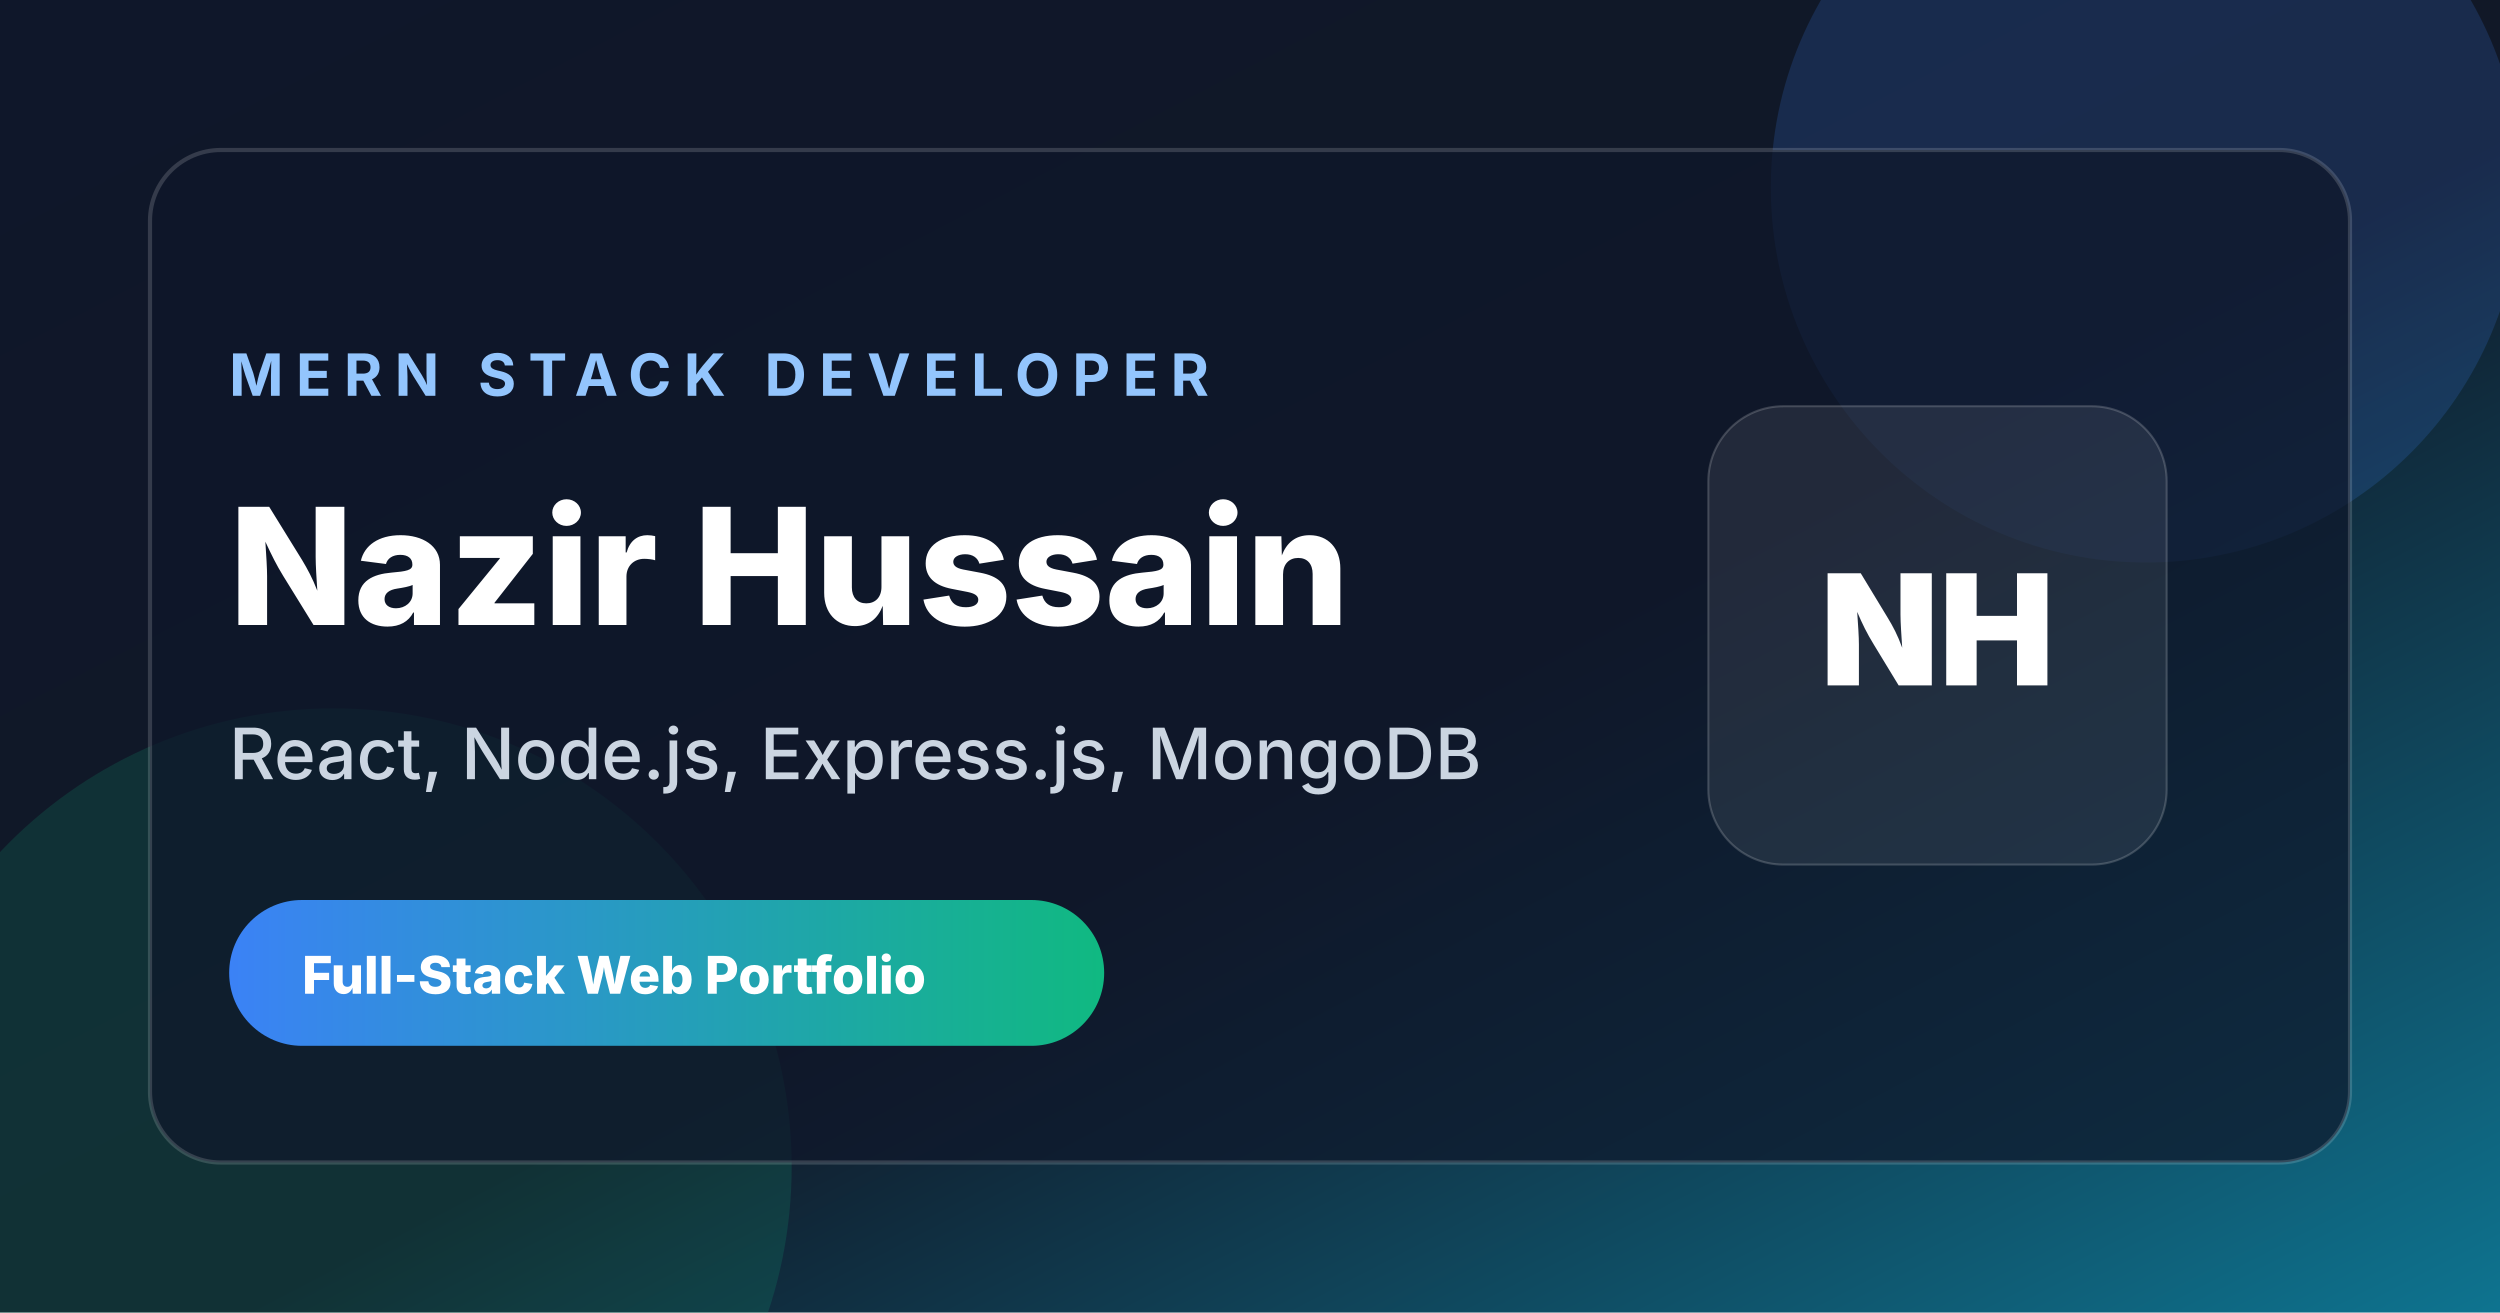
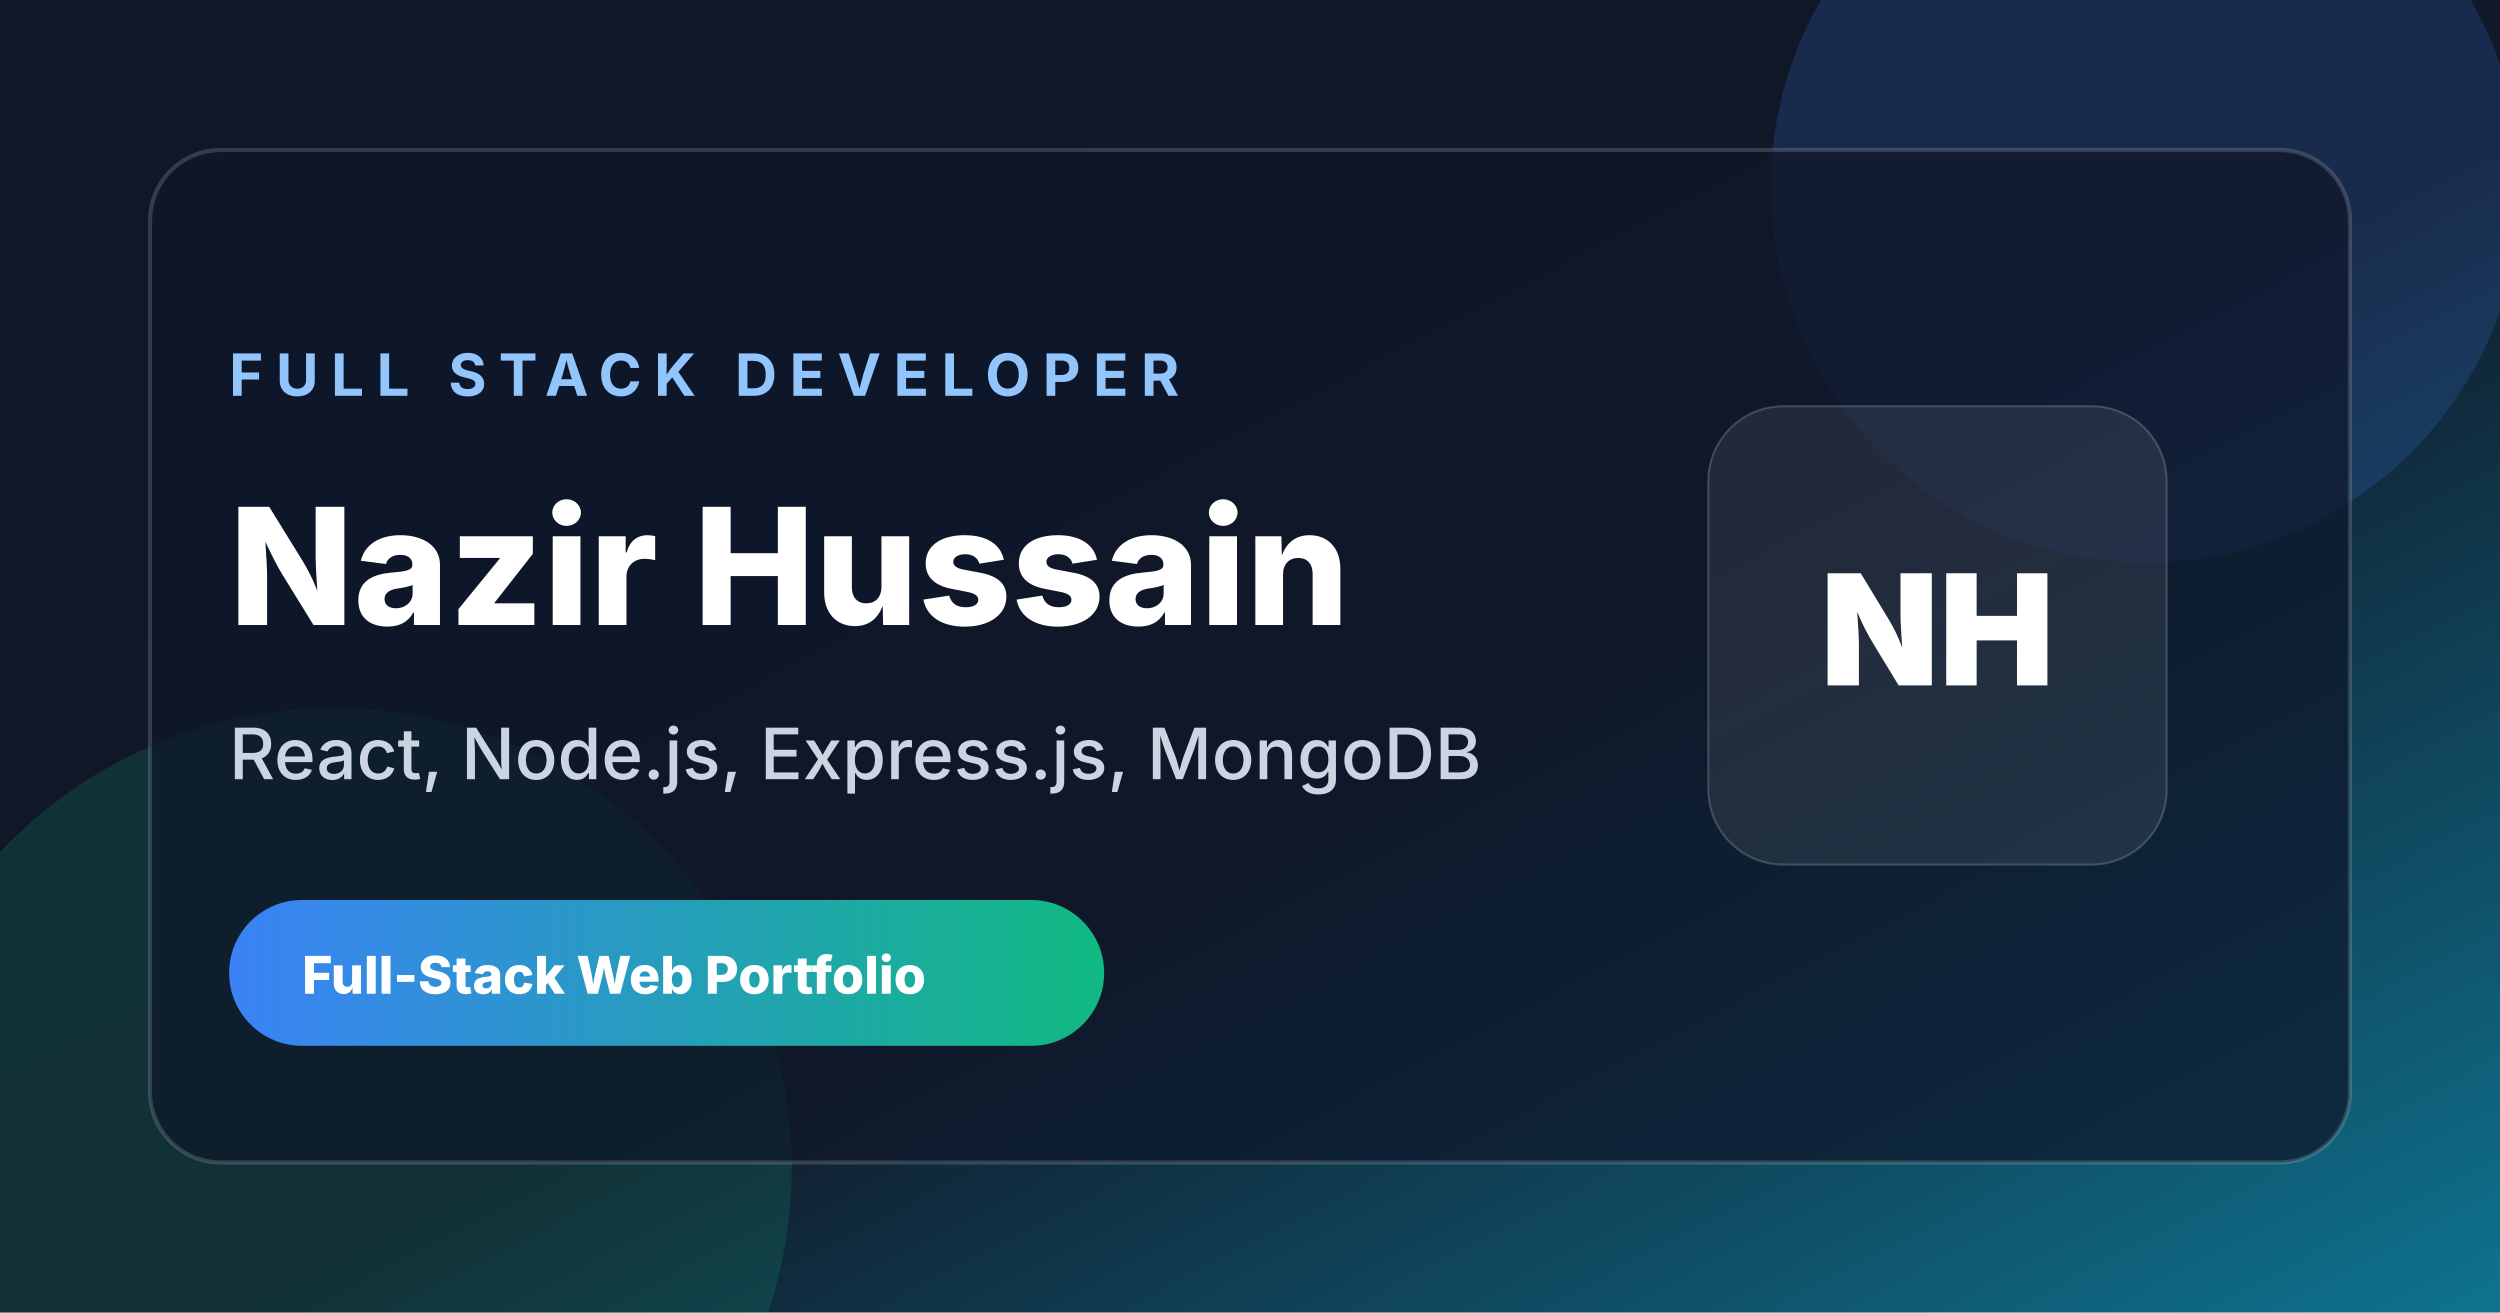
<svg xmlns="http://www.w3.org/2000/svg" width="1200" height="630" viewBox="0 0 1200 630" role="img" aria-labelledby="title desc">
  <defs>
    <linearGradient id="bg" x1="0" x2="1" y1="0" y2="1">
      <stop offset="0" stop-color="#0f172a" />
      <stop offset="0.55" stop-color="#111827" />
      <stop offset="1" stop-color="#0e7490" />
    </linearGradient>
    <linearGradient id="accent" x1="0" x2="1">
      <stop offset="0" stop-color="#3b82f6" />
      <stop offset="1" stop-color="#10b981" />
    </linearGradient>
  </defs>
  <rect width="1200" height="630" fill="url(#bg)" />
  <circle cx="1030" cy="90" r="180" fill="#3b82f6" opacity="0.18" />
  <circle cx="160" cy="560" r="220" fill="#10b981" opacity="0.16" />
  <rect x="72" y="72" width="1056" height="486" rx="34" fill="rgba(15, 23, 42, 0.72)" stroke="rgba(255,255,255,0.16)" stroke-width="2" />
-   <text x="110" y="190" fill="#93c5fd" font-family="Inter, Arial, sans-serif" font-size="28" font-weight="700" letter-spacing="6">MERN STACK DEVELOPER</text>
+   <text x="110" y="190" fill="#93c5fd" font-family="Inter, Arial, sans-serif" font-size="28" font-weight="700" letter-spacing="6">FULL STACK DEVELOPER</text>
  <text x="110" y="300" fill="#ffffff" font-family="Inter, Arial, sans-serif" font-size="78" font-weight="800">Nazir Hussain</text>
  <text x="110" y="374" fill="#cbd5e1" font-family="Inter, Arial, sans-serif" font-size="34" font-weight="500">React, Node.js, Express.js, MongoDB</text>
  <rect x="110" y="432" width="420" height="70" rx="35" fill="url(#accent)" />
  <text x="145" y="477" fill="#ffffff" font-family="Inter, Arial, sans-serif" font-size="25" font-weight="800">Full-Stack Web Portfolio</text>
  <g transform="translate(820 195)">
    <rect x="0" y="0" width="220" height="220" rx="36" fill="rgba(255,255,255,0.08)" stroke="rgba(255,255,255,0.18)" />
    <text x="110" y="134" text-anchor="middle" fill="#ffffff" font-family="Inter, Arial, sans-serif" font-size="74" font-weight="900">NH</text>
  </g>
</svg>
